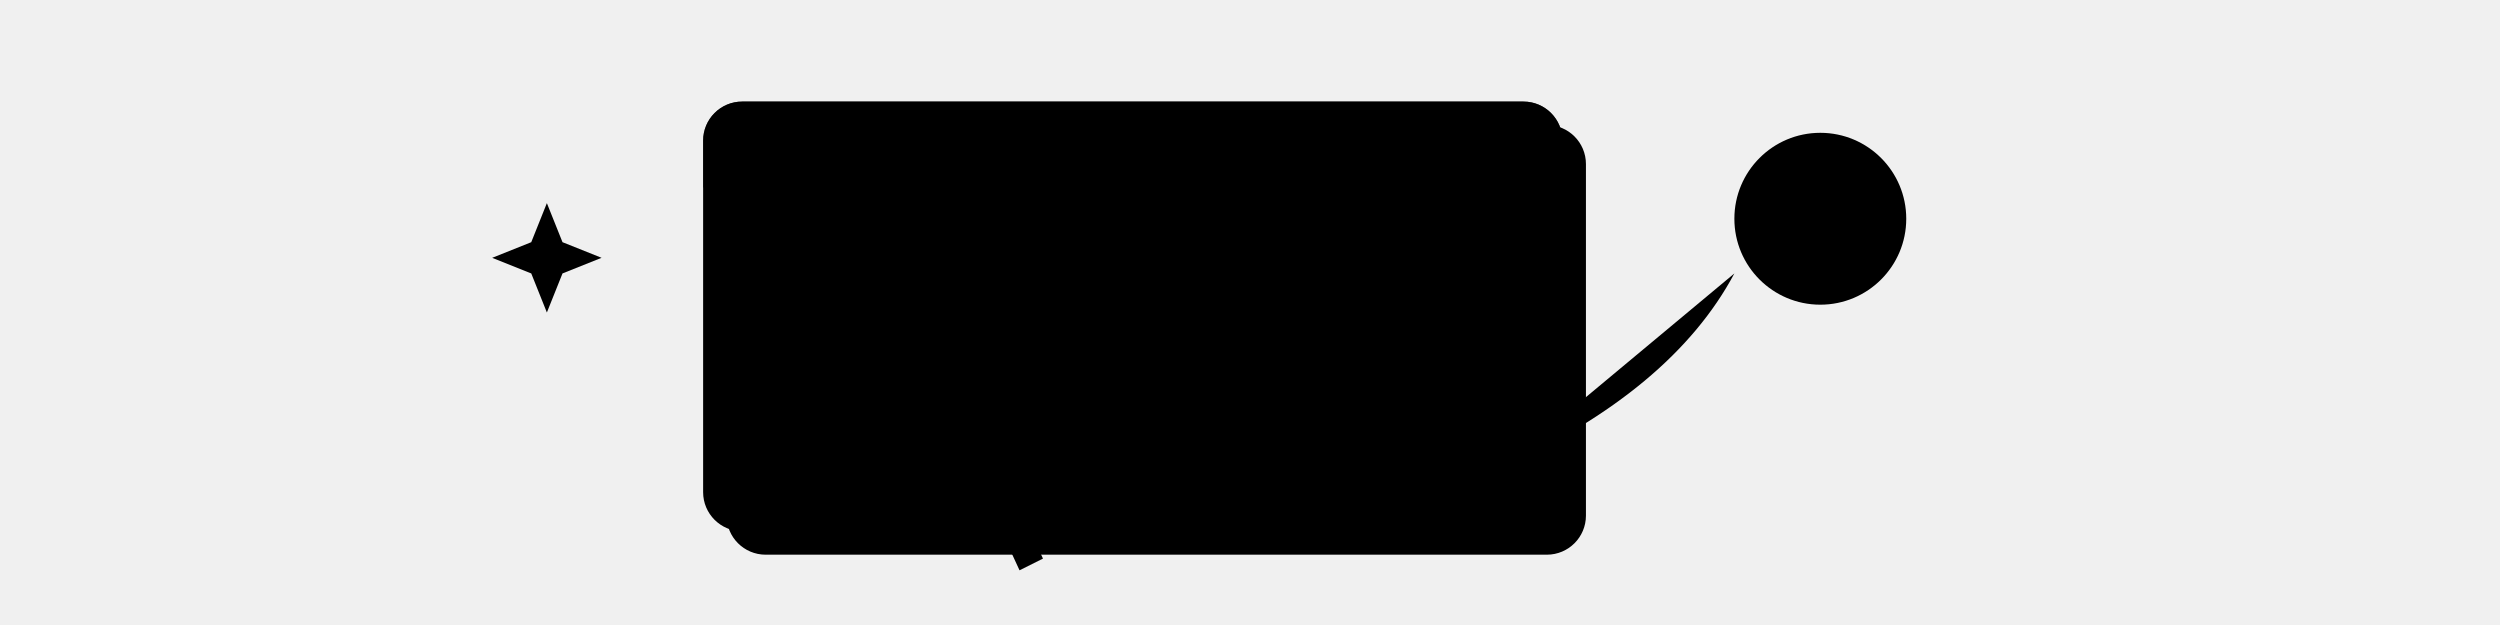
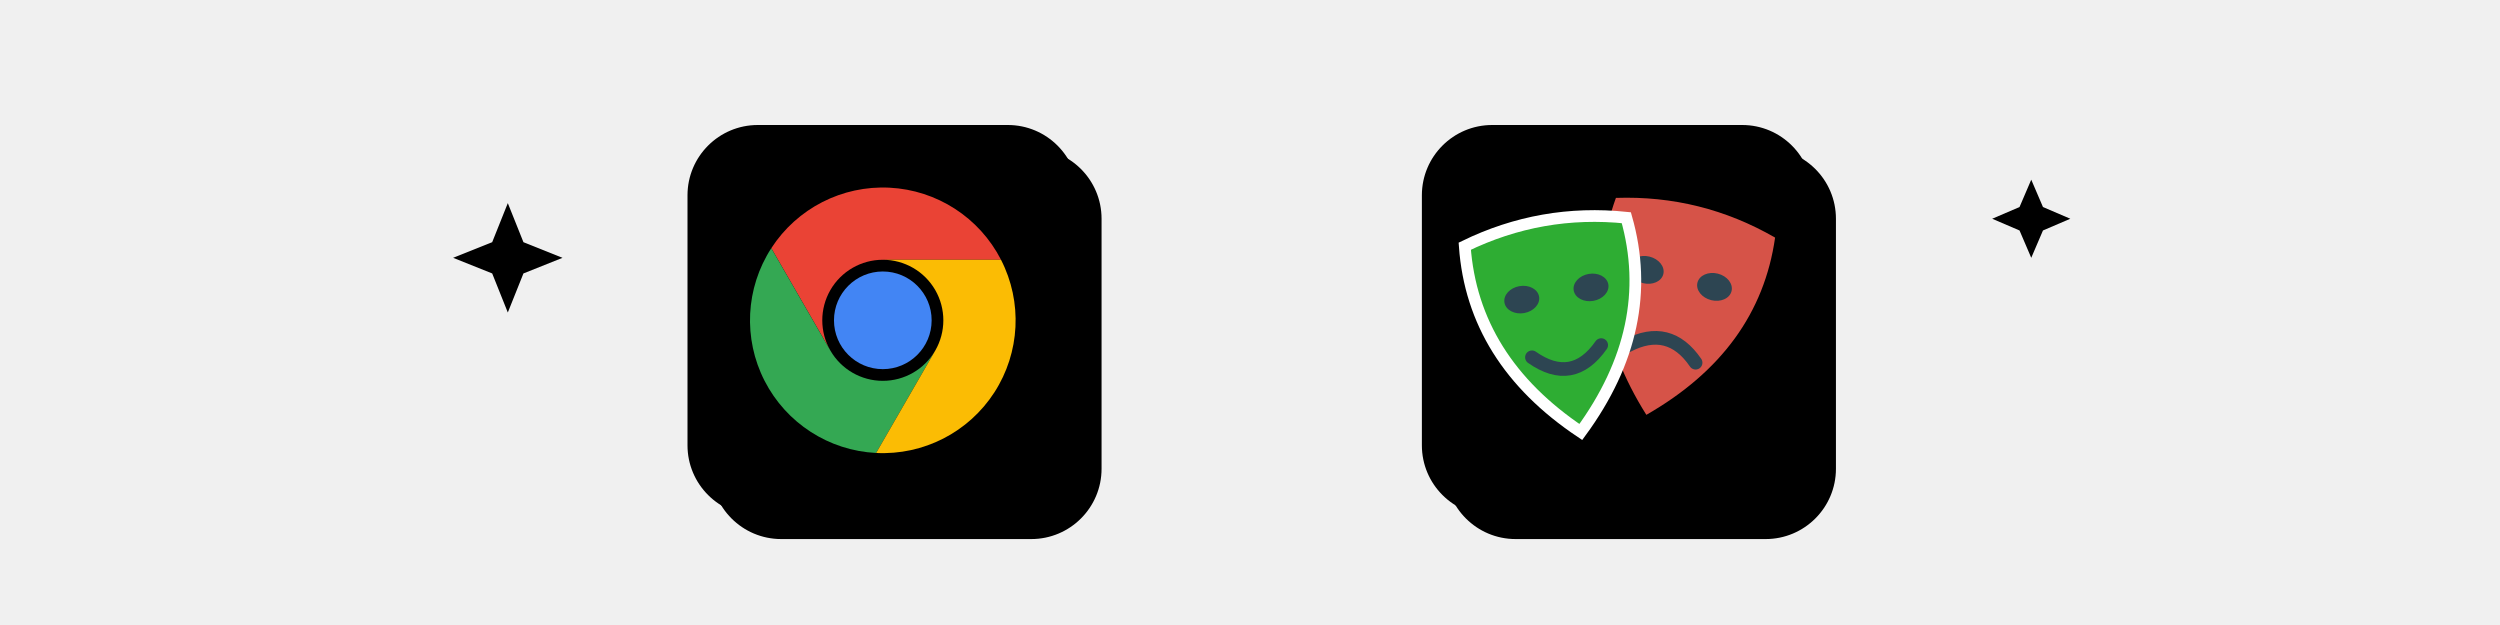
<svg class="art" viewBox="0 0 640 160" preserveAspectRatio="xMidYMid slice" aria-hidden="true">
-   <rect class="k" x="186" y="32" width="220" height="110" rx="10" />
-   <rect class="w" x="180" y="26" width="220" height="110" rx="10" />
-   <path class="c2" d="M180 36a10 10 0 0 1 10-10h200a10 10 0 0 1 10 10v12H180z" opacity=".6" />
-   <circle class="c" cx="194" cy="37" r="3.5" />
-   <circle class="c2" cx="205" cy="37" r="3.5" />
-   <rect class="w" x="222" y="32" width="120" height="10" rx="5" />
-   <rect class="f" x="196" y="60" width="140" height="18" rx="5" />
-   <rect class="c" x="204" y="66.5" width="70" height="5" rx="2.5" />
-   <rect class="f" x="196" y="86" width="140" height="18" rx="5" />
-   <rect class="c" x="204" y="92.5" width="48" height="5" rx="2.5" />
-   <rect class="c" x="196" y="112" width="60" height="16" rx="8" />
-   <path class="cur" d="m248 112 0 28 7-7 6 13 6-3-6-13h10z" />
-   <circle class="gear" cx="466" cy="56" r="22" />
-   <circle class="w" cx="466" cy="56" r="9" />
-   <circle class="c" cx="466" cy="56" r="4" />
-   <path class="s2" d="M444 70q-16 30-60 50" stroke-dasharray="2 8" />
-   <path class="w2" d="m140 52 4 10 10 4-10 4-4 10-4-10-10-4 10-4z" />
+   <rect class="k" x="182" y="38" width="100" height="100" rx="18" />
+   <rect class="w" x="176" y="32" width="100" height="100" rx="18" />
+   <g transform="translate(0 -4)">
+     <path fill="#EA4335" d="M226.00 70.50L256.26 70.50A34 34 0 0 0 197.45 67.54L212.58 93.75A15.5 15.5 0 0 1 226.00 70.50z" />
+     <path fill="#34A853" d="M212.58 93.75L197.45 67.54A34 34 0 0 0 224.29 119.96L239.42 93.75A15.5 15.5 0 0 1 212.58 93.75z" />
+     <path fill="#FBBC04" d="M239.42 93.75L224.29 119.96A34 34 0 0 0 256.26 70.50L226.00 70.50A15.5 15.5 0 0 1 239.42 93.75z" />
+   </g>
+   <circle fill="#4285F4" cx="226" cy="82" r="12.5" />
+   <path class="s2" d="M290 82h60" stroke-dasharray="2 9" />
+   <rect class="k" x="370" y="38" width="100" height="100" rx="18" />
+   <rect class="w" x="364" y="32" width="100" height="100" rx="18" />
+   <g transform="translate(428 80) rotate(14)">
+     <path fill="#D65348" d="M-21 -25Q0 -31 21 -25Q24 4 0 27Q-24 4 -21 -25z" />
+     <ellipse fill="#2D4552" cx="-9" cy="-9" rx="4.5" ry="3.5" />
+     <ellipse fill="#2D4552" cx="9" cy="-9" rx="4.5" ry="3.5" />
+     <path fill="none" stroke="#2D4552" stroke-width="3.5" stroke-linecap="round" d="M-9 11q9-8 18 0" />
+   </g>
+   <g transform="translate(400 84) rotate(-10)">
+     <path fill="#2EAD33" stroke="#fff" stroke-width="3" d="M-21 -25Q0 -31 21 -25Q24 4 0 27Q-24 4 -21 -25z" />
+     <ellipse fill="#2D4552" cx="-9" cy="-9" rx="4.5" ry="3.5" />
+     <ellipse fill="#2D4552" cx="9" cy="-9" rx="4.5" ry="3.5" />
+     <path fill="none" stroke="#2D4552" stroke-width="3.5" stroke-linecap="round" d="M-9 6q9 9 18 0" />
+   </g>
+   <path class="w2" d="m130 52 4 10 10 4-10 4-4 10-4-10-10-4 10-4z" />
+   <path class="w3" d="m520 46 3 7 7 3-7 3-3 7-3-7-7-3 7-3z" />
</svg>
